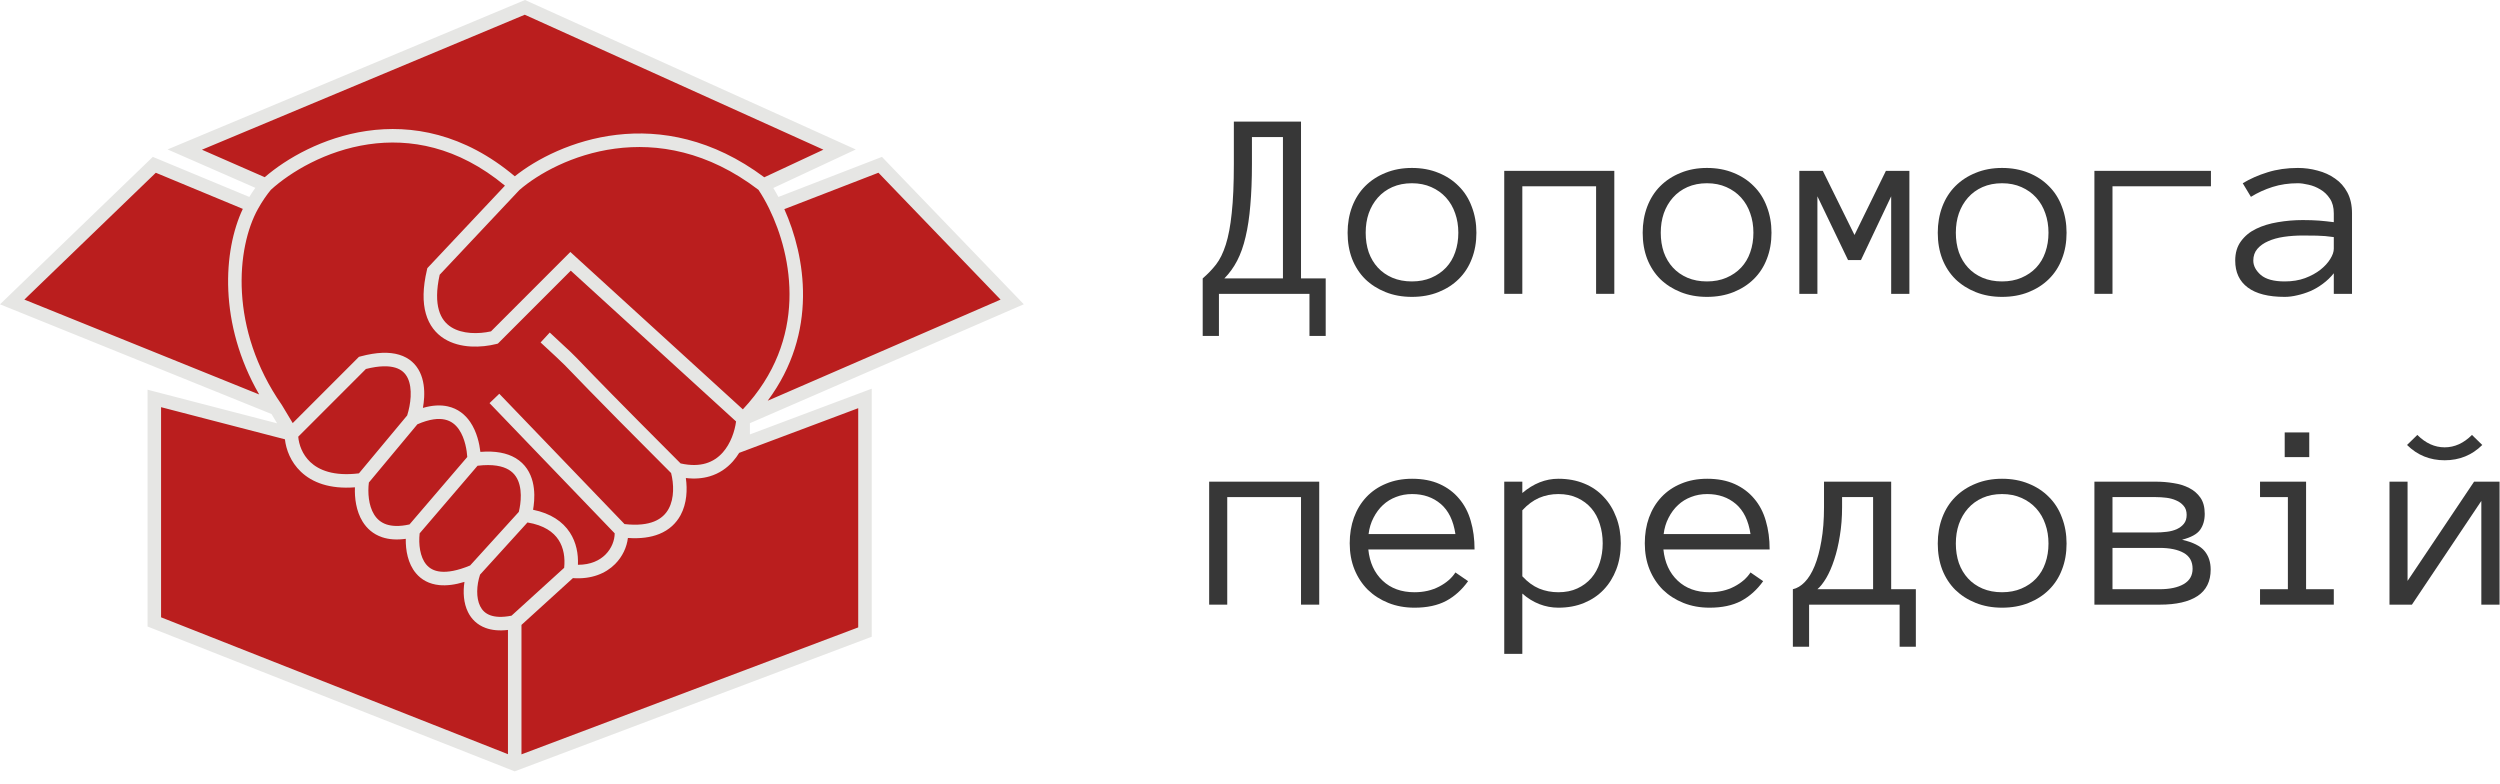
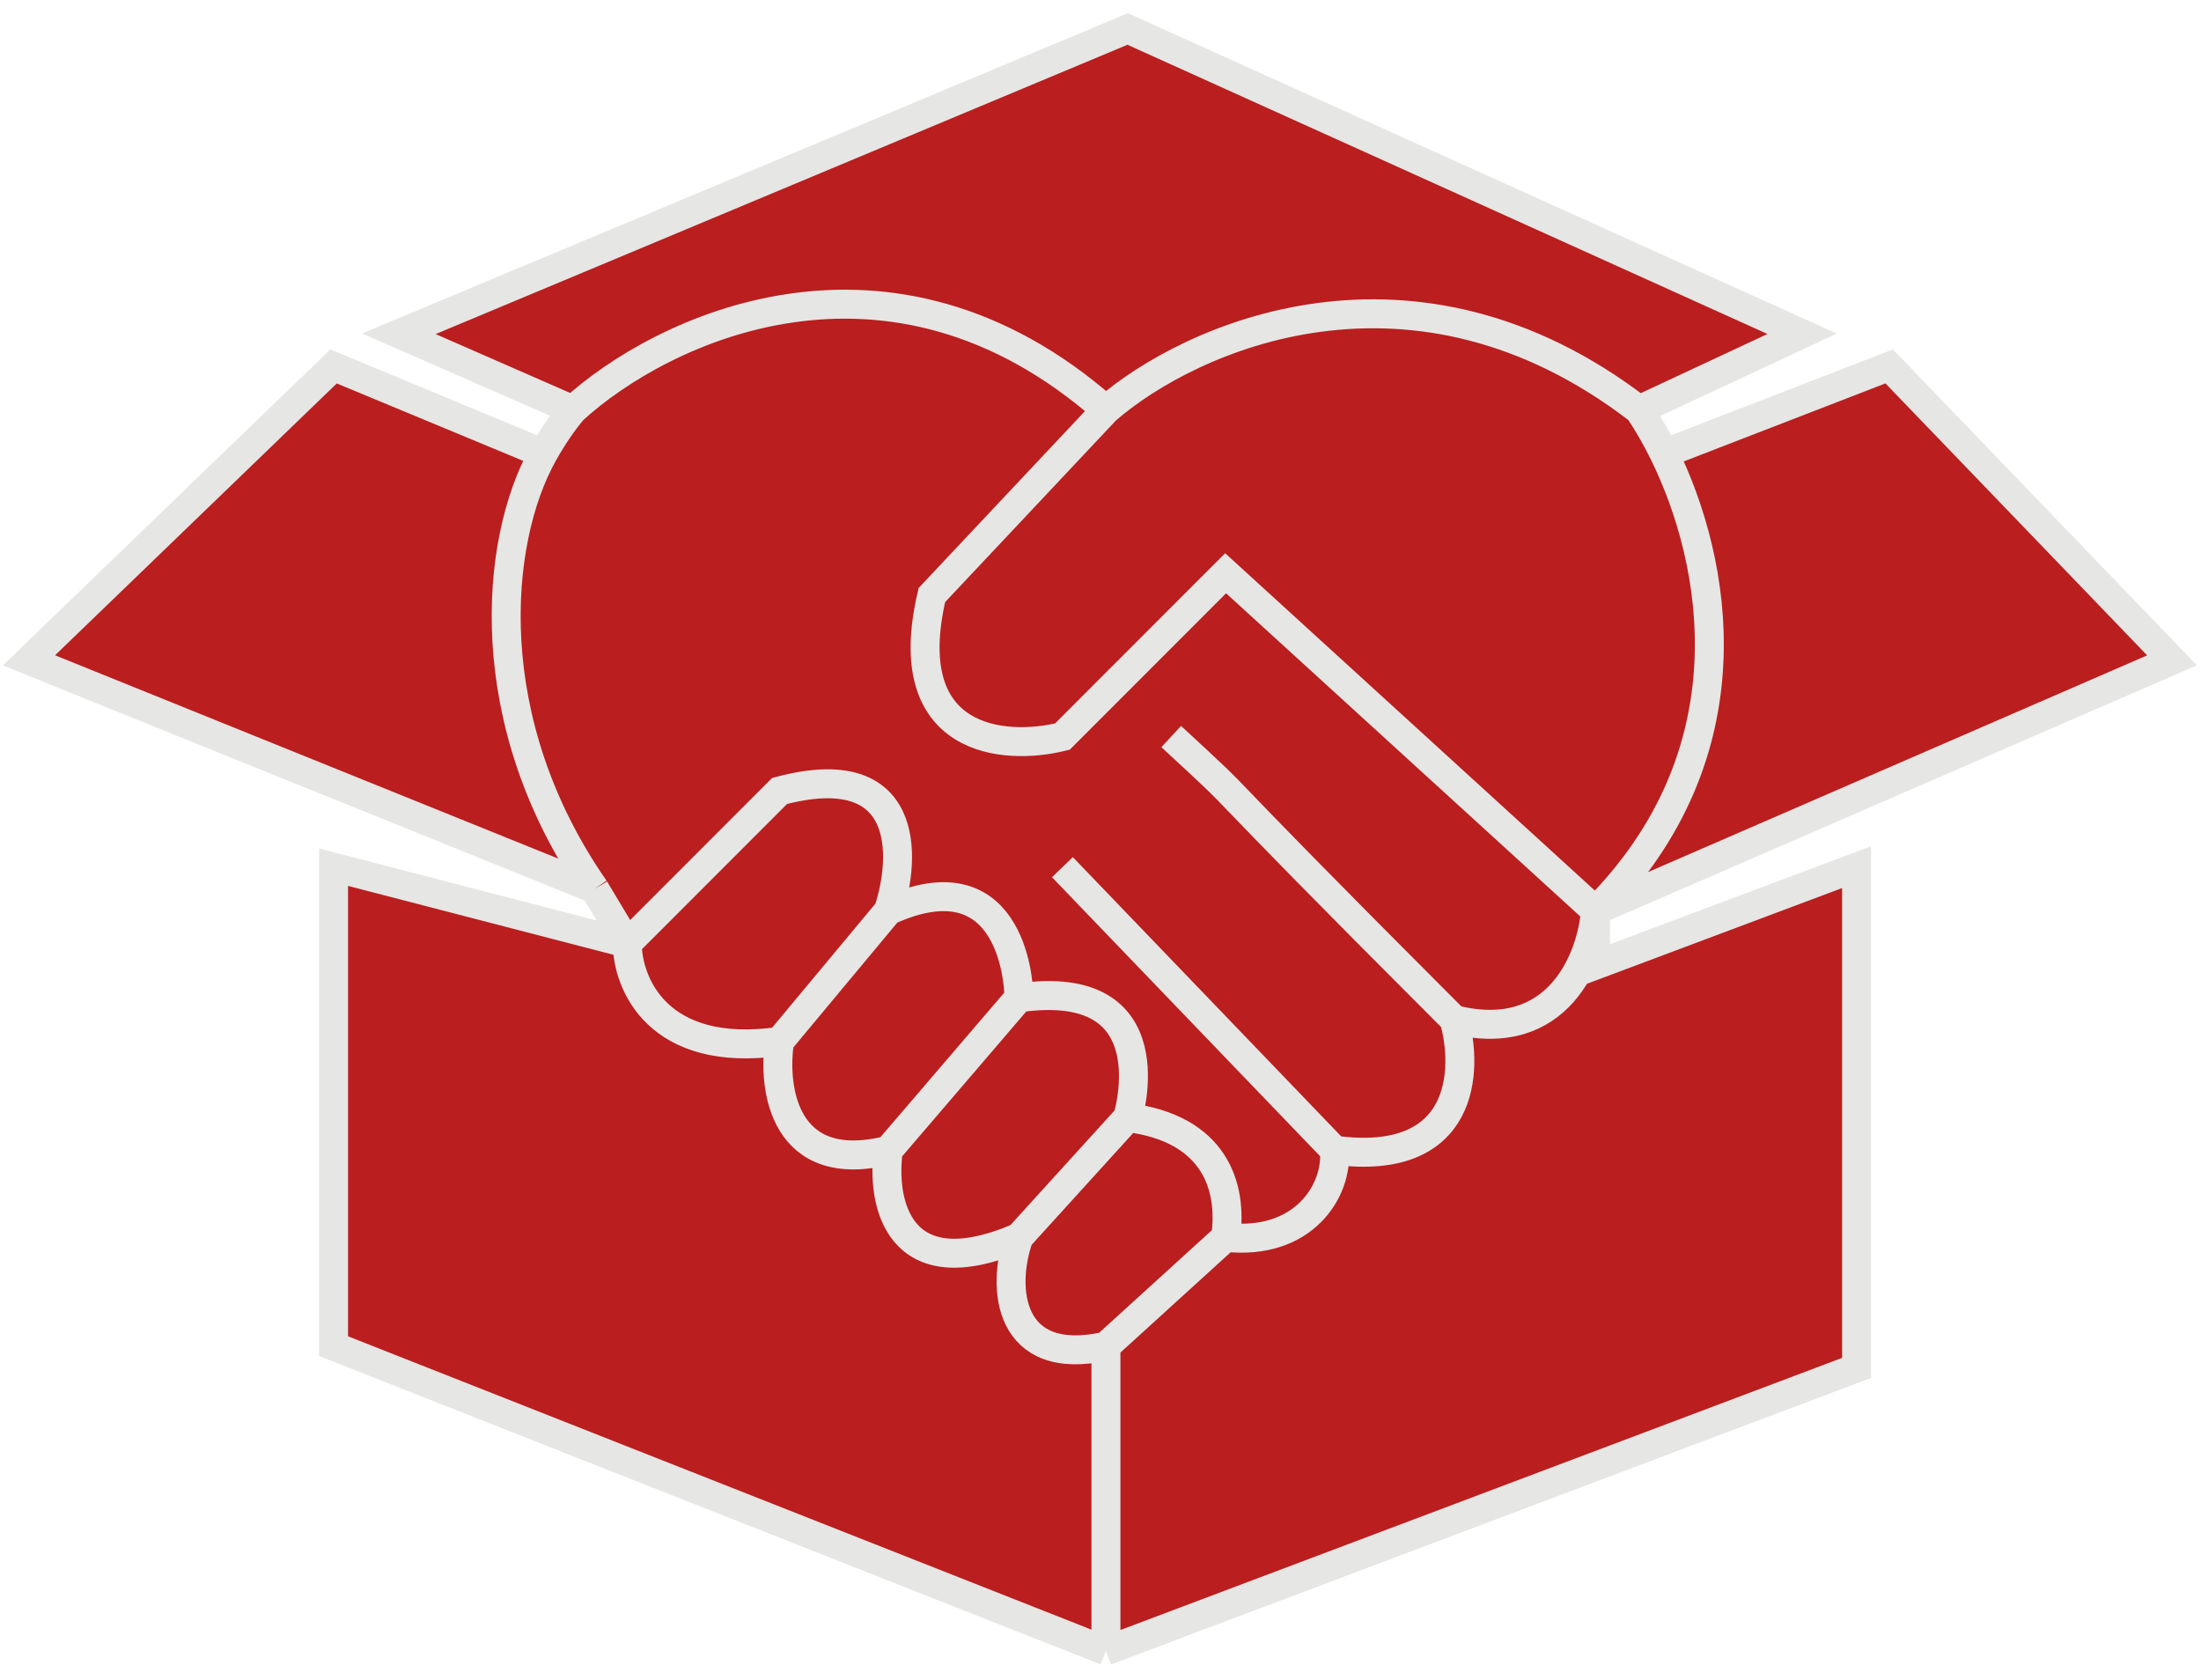
- <svg xmlns="http://www.w3.org/2000/svg" width="185" height="58" viewBox="0 0 185 58" fill="none">
-   <path d="M62.228 11.064L56.594 13.695C56.88 14.116 57.176 14.622 57.459 15.198L65.234 12.191L75 22.339L55.091 30.983V32.863L64.107 29.48V46.769L38.188 56.541L11.518 46.017V29.48L21.66 32.111L20.533 30.232L1 22.339L11.518 12.191L18.759 15.198C19.096 14.596 19.45 14.089 19.782 13.695L13.772 11.064L38.939 0.541L62.228 11.064Z" fill="#BA1E1E" />
-   <path fill-rule="evenodd" clip-rule="evenodd" d="M38.848 0L63.328 11.061L57.225 13.911C57.351 14.118 57.477 14.34 57.601 14.574L65.265 11.61L75.761 22.516L55.493 31.316V32.146L64.508 28.763V47.119L38.085 57.081L10.919 46.362V28.838L20.504 31.325L20.092 30.637L0 22.519L11.308 11.609L18.449 14.574C18.597 14.332 18.746 14.107 18.895 13.9L12.402 11.058L38.848 0ZM20.045 14.046C19.741 14.411 19.413 14.882 19.097 15.447C17.493 18.311 16.938 24.331 20.845 29.951L20.855 29.965L21.661 31.309L26.562 26.405L26.691 26.371C27.867 26.057 28.807 26.028 29.541 26.25C30.296 26.477 30.791 26.956 31.075 27.55C31.35 28.126 31.419 28.788 31.387 29.406C31.373 29.67 31.341 29.932 31.296 30.185C31.991 29.984 32.599 29.954 33.131 30.071C33.897 30.239 34.432 30.695 34.793 31.223C35.289 31.948 35.48 32.84 35.548 33.44C36.661 33.35 37.51 33.52 38.143 33.893C38.885 34.33 39.255 35 39.42 35.659C39.582 36.308 39.552 36.965 39.489 37.443C39.476 37.543 39.461 37.636 39.446 37.722C40.756 37.991 41.642 38.596 42.17 39.406C42.65 40.141 42.801 40.99 42.767 41.795C43.717 41.796 44.379 41.465 44.807 41.036C45.269 40.574 45.484 39.975 45.487 39.467L36.226 29.831L36.947 29.138L46.215 38.782C47.195 38.893 47.903 38.793 48.408 38.589C48.933 38.376 49.269 38.041 49.482 37.647C49.904 36.868 49.867 35.811 49.662 35.006C43.154 28.493 42.495 27.721 41.779 27.007C41.429 26.658 41.066 26.323 40.004 25.342L40.682 24.607C42.318 26.118 42.324 26.125 43.153 26.985C43.97 27.834 45.588 29.515 50.363 34.293C51.131 34.466 51.745 34.434 52.234 34.289C52.751 34.136 53.159 33.848 53.483 33.484C54.075 32.818 54.373 31.906 54.469 31.187L42.237 20.029L36.843 25.426L36.708 25.46C35.653 25.724 34.061 25.811 32.865 25.06C32.248 24.672 31.758 24.073 31.514 23.216C31.273 22.371 31.28 21.304 31.593 19.974L31.623 19.844L37.366 13.739C33.853 10.824 30.304 10.235 27.268 10.68C24.114 11.143 21.492 12.729 20.045 14.046ZM38.436 14.061L32.536 20.332C32.279 21.492 32.303 22.336 32.476 22.942C32.651 23.559 32.987 23.955 33.397 24.213C34.215 24.727 35.403 24.728 36.334 24.521L42.205 18.646L54.971 30.292C59.837 25.108 58.645 18.954 56.912 15.423C56.653 14.897 56.385 14.434 56.126 14.047C48.607 8.31 41.215 11.657 38.436 14.061ZM56.557 13.119L60.932 11.076L38.833 1.09L14.944 11.079L19.59 13.113C21.193 11.728 23.893 10.165 27.123 9.691C30.452 9.202 34.324 9.875 38.095 13.045C41.277 10.506 48.856 7.378 56.557 13.119ZM54.7 33.511L63.508 30.206V46.428L38.589 55.822V46.243L42.395 42.781C43.77 42.878 44.818 42.44 45.514 41.743C46.068 41.189 46.384 40.486 46.465 39.809C47.395 39.874 48.161 39.767 48.783 39.516C49.533 39.213 50.042 38.712 50.362 38.123C50.831 37.256 50.874 36.228 50.752 35.374C51.409 35.453 51.996 35.403 52.518 35.248C53.236 35.036 53.799 34.633 54.23 34.148C54.408 33.948 54.564 33.734 54.7 33.511ZM41.748 42.018C41.825 41.275 41.716 40.54 41.333 39.953C40.956 39.374 40.264 38.867 39.032 38.662L35.524 42.523C35.262 43.315 35.222 44.239 35.532 44.859C35.683 45.162 35.918 45.397 36.278 45.529C36.629 45.658 37.136 45.703 37.853 45.56L41.748 42.018ZM37.589 46.615C36.949 46.691 36.398 46.639 35.933 46.467C35.314 46.24 34.892 45.817 34.637 45.306C34.299 44.629 34.255 43.811 34.37 43.06C33.668 43.275 33.056 43.349 32.523 43.299C31.755 43.227 31.177 42.897 30.775 42.414C30.18 41.701 30.012 40.712 30.027 39.873C29.354 39.967 28.771 39.921 28.273 39.753C27.608 39.528 27.139 39.099 26.826 38.587C26.354 37.816 26.233 36.858 26.265 36.062C24.393 36.205 23.105 35.705 22.269 34.912C21.502 34.184 21.169 33.258 21.084 32.508L11.919 30.131V45.681L37.589 55.81V46.615ZM22.07 32.314C22.116 32.881 22.361 33.62 22.957 34.187C23.588 34.785 24.684 35.257 26.561 35.028L30.131 30.742C30.262 30.326 30.363 29.837 30.388 29.355C30.415 28.833 30.351 28.354 30.172 27.981C30.003 27.626 29.723 27.349 29.253 27.207C28.782 27.065 28.086 27.05 27.078 27.304L22.07 32.314ZM30.886 31.398L27.296 35.708C27.204 36.452 27.272 37.402 27.679 38.065C27.885 38.402 28.176 38.664 28.593 38.805C28.992 38.94 29.544 38.977 30.303 38.808L34.578 33.817C34.551 33.36 34.42 32.45 33.967 31.787C33.718 31.422 33.383 31.15 32.917 31.048C32.457 30.947 31.804 30.997 30.886 31.398ZM35.339 34.465L31.054 39.468C30.965 40.271 31.076 41.214 31.543 41.774C31.773 42.05 32.106 42.255 32.617 42.303C33.126 42.352 33.831 42.243 34.788 41.846L38.39 37.882C38.395 37.86 38.401 37.835 38.408 37.807C38.436 37.688 38.471 37.516 38.498 37.312C38.552 36.898 38.569 36.38 38.449 35.901C38.332 35.433 38.091 35.023 37.636 34.755C37.193 34.494 36.481 34.328 35.339 34.465ZM56.81 29.654L74.042 22.172L65.005 12.782L58.041 15.476C59.603 18.97 60.573 24.601 56.81 29.654ZM17.968 15.457L11.53 12.784L1.803 22.169L19.179 29.19C16.161 23.954 16.511 18.54 17.968 15.457Z" fill="#E6E6E4" />
-   <path d="M176.822 35.643H178.16V42.986L183.082 35.643H184.967V44.744H183.619V37.068L178.482 44.744H176.822V35.643ZM183.688 32.928C182.926 33.683 181.998 34.06 180.904 34.06C179.811 34.06 178.883 33.683 178.121 32.928L178.883 32.185C179.495 32.797 180.169 33.103 180.904 33.103C181.64 33.103 182.314 32.797 182.926 32.185L183.688 32.928Z" fill="#373737" />
-   <path d="M170.885 33.826H169.068V32H170.885V33.826ZM172.701 44.744H167.242V43.602H169.303V36.785H167.242V35.643H170.65V43.602H172.701V44.744Z" fill="#373737" />
-   <path d="M163.59 42.147C163.59 43.025 163.264 43.68 162.613 44.109C161.969 44.533 161.041 44.744 159.83 44.744H154.986V35.643H159.527C159.97 35.643 160.406 35.678 160.836 35.75C161.272 35.815 161.66 35.935 161.998 36.111C162.337 36.281 162.613 36.518 162.828 36.824C163.043 37.13 163.15 37.531 163.15 38.025C163.15 38.494 163.036 38.888 162.809 39.207C162.581 39.526 162.135 39.77 161.471 39.94C162.285 40.128 162.841 40.408 163.141 40.779C163.44 41.144 163.59 41.6 163.59 42.147ZM161.812 38.103C161.812 37.824 161.738 37.599 161.588 37.43C161.438 37.254 161.253 37.12 161.031 37.029C160.816 36.932 160.576 36.867 160.309 36.834C160.042 36.801 159.781 36.785 159.527 36.785H156.324V39.402H159.527C159.794 39.402 160.064 39.386 160.338 39.353C160.611 39.321 160.859 39.256 161.08 39.158C161.301 39.054 161.477 38.921 161.607 38.758C161.744 38.589 161.812 38.37 161.812 38.103ZM162.252 42.088C162.252 41.554 162.034 41.163 161.598 40.916C161.161 40.669 160.566 40.545 159.811 40.545H156.324V43.602H159.811C160.566 43.602 161.161 43.475 161.598 43.221C162.034 42.967 162.252 42.589 162.252 42.088Z" fill="#373737" />
-   <path d="M152.926 40.223C152.926 40.932 152.812 41.577 152.584 42.156C152.363 42.736 152.04 43.234 151.617 43.65C151.201 44.06 150.699 44.383 150.113 44.617C149.527 44.852 148.873 44.969 148.15 44.969C147.441 44.969 146.793 44.852 146.207 44.617C145.621 44.383 145.117 44.06 144.693 43.65C144.277 43.234 143.954 42.736 143.727 42.156C143.505 41.577 143.395 40.932 143.395 40.223C143.395 39.533 143.505 38.891 143.727 38.299C143.954 37.7 144.277 37.192 144.693 36.775C145.117 36.352 145.621 36.023 146.207 35.789C146.793 35.548 147.441 35.428 148.15 35.428C148.873 35.428 149.527 35.548 150.113 35.789C150.699 36.023 151.201 36.352 151.617 36.775C152.04 37.192 152.363 37.7 152.584 38.299C152.812 38.891 152.926 39.533 152.926 40.223ZM151.588 40.223C151.588 39.702 151.51 39.223 151.354 38.787C151.204 38.344 150.979 37.957 150.68 37.625C150.38 37.293 150.016 37.033 149.586 36.844C149.163 36.655 148.684 36.56 148.15 36.56C147.617 36.56 147.135 36.655 146.705 36.844C146.282 37.033 145.924 37.293 145.631 37.625C145.338 37.957 145.113 38.344 144.957 38.787C144.807 39.223 144.732 39.702 144.732 40.223C144.732 40.743 144.807 41.225 144.957 41.668C145.113 42.104 145.338 42.482 145.631 42.801C145.924 43.12 146.282 43.37 146.705 43.553C147.135 43.735 147.617 43.826 148.15 43.826C148.684 43.826 149.163 43.735 149.586 43.553C150.016 43.37 150.38 43.12 150.68 42.801C150.979 42.482 151.204 42.104 151.354 41.668C151.51 41.225 151.588 40.743 151.588 40.223Z" fill="#373737" />
-   <path d="M132.672 43.602C132.978 43.536 133.271 43.361 133.551 43.074C133.831 42.788 134.075 42.391 134.283 41.883C134.492 41.375 134.658 40.76 134.781 40.037C134.911 39.308 134.977 38.471 134.977 37.527V35.643H139.947V43.602H141.773V47.859H140.572V44.744H133.873V47.859H132.672V43.602ZM136.314 37.527C136.314 38.283 136.259 38.992 136.148 39.656C136.044 40.314 135.904 40.903 135.729 41.424C135.559 41.945 135.364 42.394 135.143 42.772C134.921 43.143 134.703 43.419 134.488 43.602H138.609V36.785H136.314V37.527Z" fill="#373737" />
-   <path d="M123.092 40.662C123.189 41.626 123.541 42.394 124.146 42.967C124.752 43.54 125.54 43.826 126.51 43.826C127.193 43.826 127.802 43.686 128.336 43.406C128.87 43.126 129.27 42.778 129.537 42.361L130.475 43.006C130.019 43.644 129.475 44.132 128.844 44.471C128.212 44.803 127.434 44.969 126.51 44.969C125.807 44.969 125.162 44.852 124.576 44.617C123.99 44.383 123.482 44.057 123.053 43.641C122.63 43.217 122.301 42.716 122.066 42.137C121.832 41.557 121.715 40.913 121.715 40.203C121.715 39.513 121.819 38.878 122.027 38.299C122.242 37.713 122.548 37.208 122.945 36.785C123.349 36.355 123.837 36.023 124.41 35.789C124.983 35.548 125.624 35.428 126.334 35.428C127.109 35.428 127.786 35.558 128.365 35.818C128.945 36.079 129.426 36.44 129.811 36.902C130.201 37.358 130.488 37.905 130.67 38.543C130.859 39.181 130.953 39.887 130.953 40.662H123.092ZM129.537 39.52C129.387 38.523 129.026 37.781 128.453 37.293C127.88 36.805 127.174 36.56 126.334 36.56C125.904 36.56 125.507 36.632 125.143 36.775C124.778 36.912 124.456 37.111 124.176 37.371C123.896 37.632 123.661 37.947 123.473 38.318C123.284 38.683 123.163 39.083 123.111 39.52H129.537Z" fill="#373737" />
-   <path d="M119.938 40.203C119.938 40.913 119.827 41.557 119.605 42.137C119.384 42.716 119.072 43.217 118.668 43.641C118.271 44.057 117.789 44.383 117.223 44.617C116.656 44.852 116.021 44.969 115.318 44.969C114.837 44.969 114.368 44.881 113.912 44.705C113.463 44.529 113.043 44.269 112.652 43.924V48.387H111.314V35.643H112.652V36.482C113.479 35.779 114.368 35.428 115.318 35.428C116.021 35.428 116.656 35.545 117.223 35.779C117.789 36.007 118.271 36.336 118.668 36.766C119.072 37.189 119.384 37.697 119.605 38.289C119.827 38.875 119.938 39.513 119.938 40.203ZM118.6 40.203C118.6 39.695 118.528 39.22 118.385 38.777C118.248 38.328 118.04 37.941 117.76 37.615C117.48 37.29 117.135 37.033 116.725 36.844C116.321 36.655 115.852 36.56 115.318 36.56C114.811 36.56 114.335 36.655 113.893 36.844C113.456 37.033 113.043 37.339 112.652 37.762V42.645C113.043 43.068 113.456 43.37 113.893 43.553C114.335 43.735 114.811 43.826 115.318 43.826C115.852 43.826 116.321 43.732 116.725 43.543C117.135 43.354 117.48 43.097 117.76 42.772C118.04 42.446 118.248 42.065 118.385 41.629C118.528 41.186 118.6 40.711 118.6 40.203Z" fill="#373737" />
-   <path d="M101.256 40.662C101.354 41.626 101.705 42.394 102.311 42.967C102.916 43.54 103.704 43.826 104.674 43.826C105.357 43.826 105.966 43.686 106.5 43.406C107.034 43.126 107.434 42.778 107.701 42.361L108.639 43.006C108.183 43.644 107.639 44.132 107.008 44.471C106.376 44.803 105.598 44.969 104.674 44.969C103.971 44.969 103.326 44.852 102.74 44.617C102.154 44.383 101.646 44.057 101.217 43.641C100.794 43.217 100.465 42.716 100.23 42.137C99.996 41.557 99.879 40.913 99.879 40.203C99.879 39.513 99.983 38.878 100.191 38.299C100.406 37.713 100.712 37.208 101.109 36.785C101.513 36.355 102.001 36.023 102.574 35.789C103.147 35.548 103.788 35.428 104.498 35.428C105.273 35.428 105.95 35.558 106.529 35.818C107.109 36.079 107.59 36.44 107.975 36.902C108.365 37.358 108.652 37.905 108.834 38.543C109.023 39.181 109.117 39.887 109.117 40.662H101.256ZM107.701 39.52C107.551 38.523 107.19 37.781 106.617 37.293C106.044 36.805 105.338 36.56 104.498 36.56C104.068 36.56 103.671 36.632 103.307 36.775C102.942 36.912 102.62 37.111 102.34 37.371C102.06 37.632 101.826 37.947 101.637 38.318C101.448 38.683 101.327 39.083 101.275 39.52H107.701Z" fill="#373737" />
-   <path d="M97.623 44.744H96.275V36.785H90.816V44.744H89.478V35.643H97.623V44.744Z" fill="#373737" />
-   <path d="M165.406 19.283C165.406 18.71 165.549 18.232 165.836 17.848C166.122 17.457 166.497 17.151 166.959 16.93C167.428 16.702 167.962 16.539 168.561 16.441C169.166 16.337 169.781 16.285 170.406 16.285C170.647 16.285 170.862 16.288 171.051 16.295C171.246 16.301 171.428 16.311 171.598 16.324C171.773 16.337 171.949 16.354 172.125 16.373C172.301 16.393 172.493 16.415 172.701 16.441V15.787C172.701 15.344 172.604 14.98 172.408 14.693C172.219 14.407 171.985 14.182 171.705 14.02C171.425 13.85 171.132 13.733 170.826 13.668C170.52 13.596 170.26 13.56 170.045 13.56C169.368 13.56 168.743 13.652 168.17 13.834C167.597 14.016 167.063 14.26 166.568 14.566L165.963 13.56C166.51 13.229 167.122 12.958 167.799 12.75C168.482 12.535 169.231 12.428 170.045 12.428C170.54 12.428 171.025 12.493 171.5 12.623C171.982 12.747 172.411 12.942 172.789 13.209C173.173 13.469 173.479 13.815 173.707 14.244C173.935 14.674 174.049 15.188 174.049 15.787V21.744H172.701V20.221C172.467 20.514 172.2 20.771 171.9 20.992C171.607 21.213 171.298 21.396 170.973 21.539C170.647 21.676 170.322 21.78 169.996 21.852C169.671 21.93 169.361 21.969 169.068 21.969C167.864 21.969 166.952 21.738 166.334 21.275C165.715 20.813 165.406 20.149 165.406 19.283ZM169.068 20.826C169.628 20.826 170.13 20.745 170.572 20.582C171.021 20.413 171.402 20.204 171.715 19.957C172.027 19.71 172.268 19.446 172.438 19.166C172.613 18.886 172.701 18.632 172.701 18.404V17.545C172.265 17.48 171.845 17.444 171.441 17.438C171.044 17.431 170.699 17.428 170.406 17.428C169.924 17.428 169.459 17.46 169.01 17.525C168.567 17.59 168.18 17.698 167.848 17.848C167.516 17.991 167.249 18.18 167.047 18.414C166.845 18.648 166.744 18.938 166.744 19.283C166.744 19.667 166.93 20.022 167.301 20.348C167.678 20.667 168.268 20.826 169.068 20.826Z" fill="#373737" />
-   <path d="M154.986 12.643H163.609V13.785H156.324V21.744H154.986V12.643Z" fill="#373737" />
-   <path d="M152.926 17.223C152.926 17.932 152.812 18.577 152.584 19.156C152.363 19.736 152.04 20.234 151.617 20.65C151.201 21.061 150.699 21.383 150.113 21.617C149.527 21.852 148.873 21.969 148.15 21.969C147.441 21.969 146.793 21.852 146.207 21.617C145.621 21.383 145.117 21.061 144.693 20.65C144.277 20.234 143.954 19.736 143.727 19.156C143.505 18.577 143.395 17.932 143.395 17.223C143.395 16.533 143.505 15.891 143.727 15.299C143.954 14.7 144.277 14.192 144.693 13.775C145.117 13.352 145.621 13.023 146.207 12.789C146.793 12.548 147.441 12.428 148.15 12.428C148.873 12.428 149.527 12.548 150.113 12.789C150.699 13.023 151.201 13.352 151.617 13.775C152.04 14.192 152.363 14.7 152.584 15.299C152.812 15.891 152.926 16.533 152.926 17.223ZM151.588 17.223C151.588 16.702 151.51 16.223 151.354 15.787C151.204 15.344 150.979 14.957 150.68 14.625C150.38 14.293 150.016 14.033 149.586 13.844C149.163 13.655 148.684 13.56 148.15 13.56C147.617 13.56 147.135 13.655 146.705 13.844C146.282 14.033 145.924 14.293 145.631 14.625C145.338 14.957 145.113 15.344 144.957 15.787C144.807 16.223 144.732 16.702 144.732 17.223C144.732 17.744 144.807 18.225 144.957 18.668C145.113 19.104 145.338 19.482 145.631 19.801C145.924 20.12 146.282 20.37 146.705 20.553C147.135 20.735 147.617 20.826 148.15 20.826C148.684 20.826 149.163 20.735 149.586 20.553C150.016 20.37 150.38 20.12 150.68 19.801C150.979 19.482 151.204 19.104 151.354 18.668C151.51 18.225 151.588 17.744 151.588 17.223Z" fill="#373737" />
-   <path d="M141.295 21.744H139.947V14.527L137.711 19.244H136.754L134.488 14.527V21.744H133.15V12.643H134.889L137.232 17.389L139.557 12.643H141.295V21.744Z" fill="#373737" />
-   <path d="M131.09 17.223C131.09 17.932 130.976 18.577 130.748 19.156C130.527 19.736 130.204 20.234 129.781 20.65C129.365 21.061 128.863 21.383 128.277 21.617C127.691 21.852 127.037 21.969 126.314 21.969C125.605 21.969 124.957 21.852 124.371 21.617C123.785 21.383 123.281 21.061 122.857 20.65C122.441 20.234 122.118 19.736 121.891 19.156C121.669 18.577 121.559 17.932 121.559 17.223C121.559 16.533 121.669 15.891 121.891 15.299C122.118 14.7 122.441 14.192 122.857 13.775C123.281 13.352 123.785 13.023 124.371 12.789C124.957 12.548 125.605 12.428 126.314 12.428C127.037 12.428 127.691 12.548 128.277 12.789C128.863 13.023 129.365 13.352 129.781 13.775C130.204 14.192 130.527 14.7 130.748 15.299C130.976 15.891 131.09 16.533 131.09 17.223ZM129.752 17.223C129.752 16.702 129.674 16.223 129.518 15.787C129.368 15.344 129.143 14.957 128.844 14.625C128.544 14.293 128.18 14.033 127.75 13.844C127.327 13.655 126.848 13.56 126.314 13.56C125.781 13.56 125.299 13.655 124.869 13.844C124.446 14.033 124.088 14.293 123.795 14.625C123.502 14.957 123.277 15.344 123.121 15.787C122.971 16.223 122.896 16.702 122.896 17.223C122.896 17.744 122.971 18.225 123.121 18.668C123.277 19.104 123.502 19.482 123.795 19.801C124.088 20.12 124.446 20.37 124.869 20.553C125.299 20.735 125.781 20.826 126.314 20.826C126.848 20.826 127.327 20.735 127.75 20.553C128.18 20.37 128.544 20.12 128.844 19.801C129.143 19.482 129.368 19.104 129.518 18.668C129.674 18.225 129.752 17.744 129.752 17.223Z" fill="#373737" />
-   <path d="M119.459 21.744H118.111V13.785H112.652V21.744H111.314V12.643H119.459V21.744Z" fill="#373737" />
-   <path d="M109.254 17.223C109.254 17.932 109.14 18.577 108.912 19.156C108.691 19.736 108.368 20.234 107.945 20.65C107.529 21.061 107.027 21.383 106.441 21.617C105.855 21.852 105.201 21.969 104.479 21.969C103.769 21.969 103.121 21.852 102.535 21.617C101.949 21.383 101.445 21.061 101.021 20.65C100.605 20.234 100.283 19.736 100.055 19.156C99.833 18.577 99.723 17.932 99.723 17.223C99.723 16.533 99.833 15.891 100.055 15.299C100.283 14.7 100.605 14.192 101.021 13.775C101.445 13.352 101.949 13.023 102.535 12.789C103.121 12.548 103.769 12.428 104.479 12.428C105.201 12.428 105.855 12.548 106.441 12.789C107.027 13.023 107.529 13.352 107.945 13.775C108.368 14.192 108.691 14.7 108.912 15.299C109.14 15.891 109.254 16.533 109.254 17.223ZM107.916 17.223C107.916 16.702 107.838 16.223 107.682 15.787C107.532 15.344 107.307 14.957 107.008 14.625C106.708 14.293 106.344 14.033 105.914 13.844C105.491 13.655 105.012 13.56 104.479 13.56C103.945 13.56 103.463 13.655 103.033 13.844C102.61 14.033 102.252 14.293 101.959 14.625C101.666 14.957 101.441 15.344 101.285 15.787C101.135 16.223 101.061 16.702 101.061 17.223C101.061 17.744 101.135 18.225 101.285 18.668C101.441 19.104 101.666 19.482 101.959 19.801C102.252 20.12 102.61 20.37 103.033 20.553C103.463 20.735 103.945 20.826 104.479 20.826C105.012 20.826 105.491 20.735 105.914 20.553C106.344 20.37 106.708 20.12 107.008 19.801C107.307 19.482 107.532 19.104 107.682 18.668C107.838 18.225 107.916 17.744 107.916 17.223Z" fill="#373737" />
-   <path d="M89 20.602C89.371 20.283 89.7 19.941 89.986 19.576C90.273 19.205 90.514 18.713 90.709 18.102C90.904 17.49 91.051 16.712 91.148 15.768C91.253 14.817 91.305 13.609 91.305 12.145V9H96.275V20.602H98.102V24.859H96.9V21.744H90.201V24.859H89V20.602ZM92.643 12.145C92.643 13.29 92.603 14.303 92.525 15.182C92.454 16.061 92.337 16.842 92.174 17.525C92.018 18.203 91.809 18.792 91.549 19.293C91.288 19.794 90.973 20.23 90.602 20.602H94.938V10.143H92.643V12.145Z" fill="#373737" />
+ <svg xmlns="http://www.w3.org/2000/svg" width="76" height="58" viewBox="0 0 76 58" fill="none">
+   <path d="M62.228 11.524L56.594 14.154C56.88 14.575 57.176 15.082 57.459 15.658L65.234 12.651L75 22.799L55.091 31.443V33.322L64.107 29.94V47.228L38.188 57L11.518 46.477V29.94L21.66 32.571L20.533 30.691L1 22.799L11.518 12.651L18.759 15.658C19.096 15.055 19.45 14.548 19.782 14.154L13.772 11.524L38.939 1L62.228 11.524Z" fill="#BA1E1E" />
+   <path d="M56.594 14.154L62.228 11.524L38.939 1L13.772 11.524L19.782 14.154M56.594 14.154C48.781 8.141 41.068 11.649 38.188 14.154M56.594 14.154C56.88 14.575 57.176 15.082 57.459 15.658M19.782 14.154C22.787 11.398 30.675 7.54 38.188 14.154M19.782 14.154C19.45 14.548 19.096 15.055 18.759 15.658M38.188 14.154L32.178 20.544C30.976 25.655 34.682 25.931 36.685 25.43L42.32 19.792L55.091 31.443M55.091 31.443C54.966 33.072 53.814 36.103 50.208 35.201M55.091 31.443V33.322L64.107 29.94V47.228L38.188 57M55.091 31.443L75 22.799L65.234 12.651L57.459 15.658M55.091 31.443C60.554 25.978 59.281 19.367 57.459 15.658M50.208 35.201C40.442 25.43 43.697 28.436 40.442 25.43M50.208 35.201C50.709 36.955 50.584 40.313 46.076 39.711M46.076 39.711L36.685 29.94M46.076 39.711C46.201 41.09 45.024 43.019 42.32 42.718M42.32 42.718C42.57 40.964 41.944 38.96 38.939 38.584M42.32 42.718L38.188 46.477M38.939 38.584C38.939 38.584 40.442 33.698 35.183 34.45M38.939 38.584L35.183 42.718M35.183 34.45C35.183 33.698 34.807 29.564 30.675 31.443M35.183 34.45L30.675 39.711M30.675 31.443C31.301 29.564 31.426 26.106 26.919 27.309L21.66 32.571M30.675 31.443L26.919 35.953M21.66 32.571C21.66 33.949 22.712 36.554 26.919 35.953M21.66 32.571L11.518 29.94V46.477L38.188 57M21.66 32.571L20.533 30.691M26.919 35.953C26.668 37.582 27.069 40.613 30.675 39.711M30.675 39.711C30.425 41.465 30.976 44.522 35.183 42.718M35.183 42.718C34.557 44.472 34.807 47.228 38.188 46.477M38.188 46.477V57M20.533 30.691L1 22.799L11.518 12.651L18.759 15.658M20.533 30.691C16.521 24.921 17.058 18.695 18.759 15.658" stroke="#E6E6E4" />
</svg>
